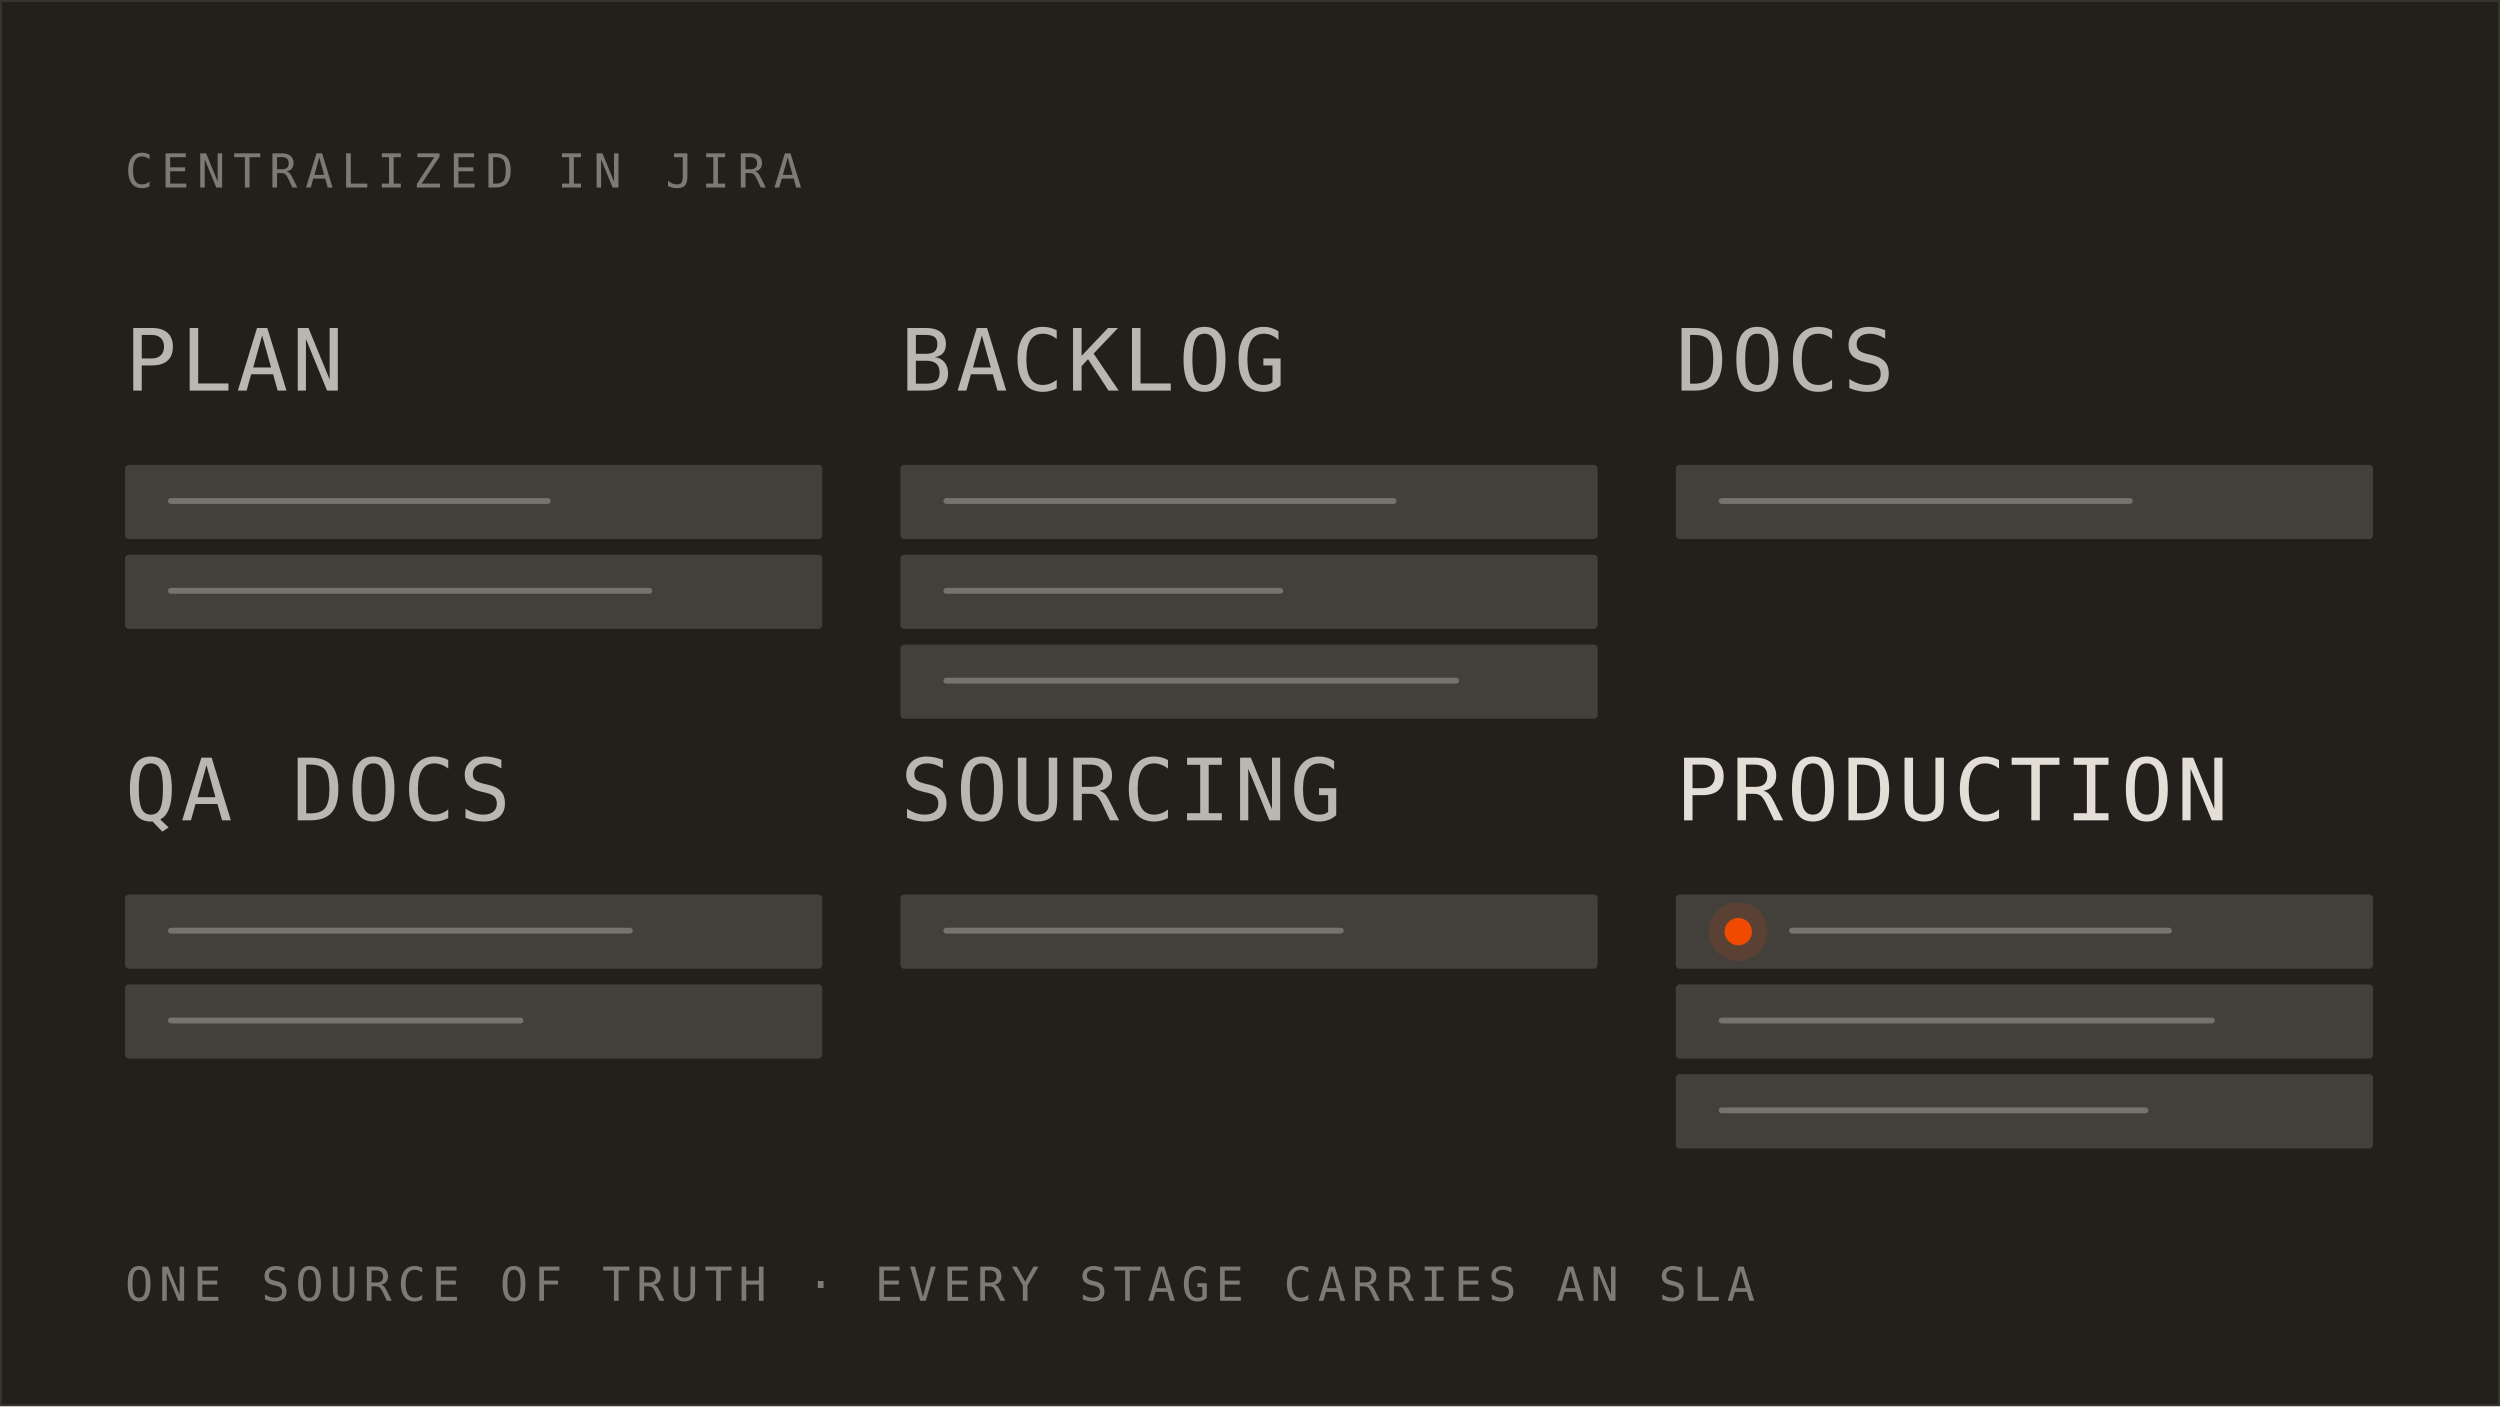
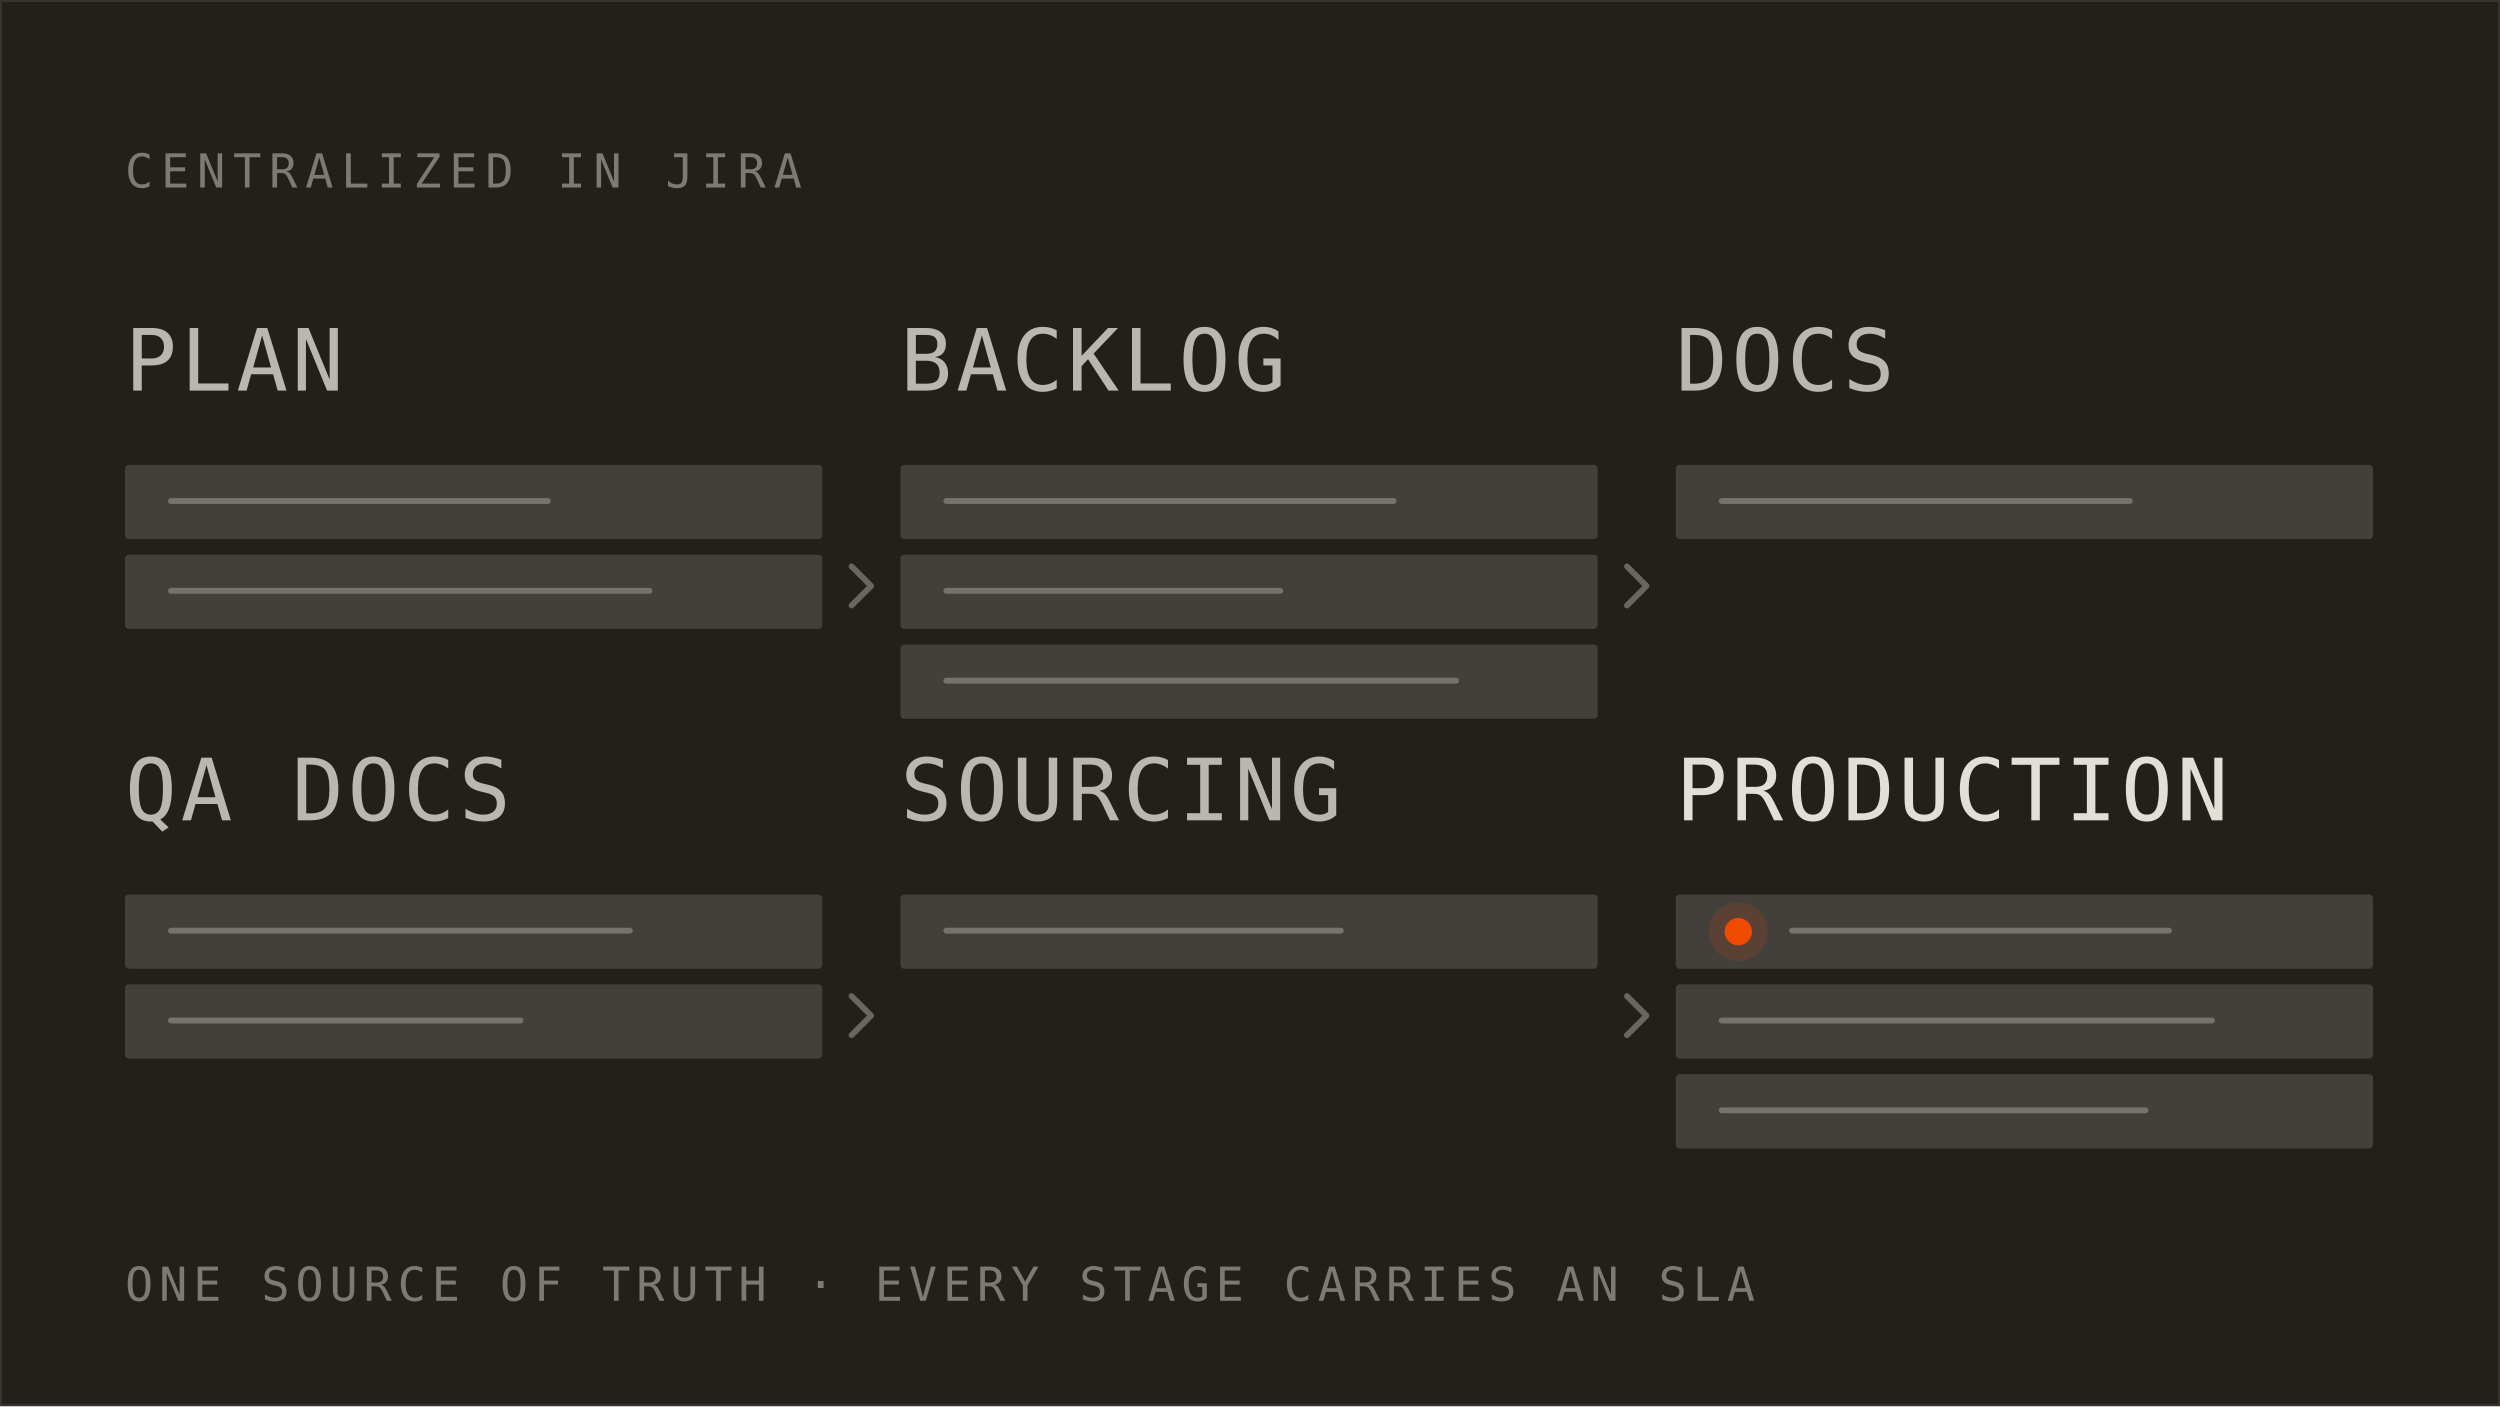
<svg xmlns="http://www.w3.org/2000/svg" width="1280" height="720" viewBox="0 0 1280 720">
  <rect width="1280" height="720" fill="#23201b" />
  <rect x="0.5" y="0.5" width="1279" height="719" fill="none" stroke="#ece8e1" stroke-opacity="0.10" />
  <text x="64" y="96" font-family="'IBM Plex Mono', ui-monospace, 'DejaVu Sans Mono', monospace" font-size="24" letter-spacing="4" fill="#ece8e1" fill-opacity="0.45">CENTRALIZED IN JIRA</text>
  <g font-family="'IBM Plex Mono', ui-monospace, 'DejaVu Sans Mono', monospace" font-size="44" letter-spacing="2" fill="#ece8e1" fill-opacity="0.75">
    <text x="64" y="200">PLAN</text>
    <text x="461" y="200">BACKLOG</text>
    <text x="858" y="200">DOCS</text>
  </g>
  <g fill="#ece8e1" fill-opacity="0.16">
    <rect x="64" y="238" width="357" height="38" rx="2" />
    <rect x="64" y="284" width="357" height="38" rx="2" />
    <rect x="461" y="238" width="357" height="38" rx="2" />
    <rect x="461" y="284" width="357" height="38" rx="2" />
    <rect x="461" y="330" width="357" height="38" rx="2" />
    <rect x="858" y="238" width="357" height="38" rx="2" />
  </g>
  <g fill="#ece8e1" fill-opacity="0.3">
    <rect x="86" y="255" width="196" height="3" rx="1.5" />
    <rect x="86" y="301" width="248" height="3" rx="1.5" />
    <rect x="483" y="255" width="232" height="3" rx="1.5" />
    <rect x="483" y="301" width="174" height="3" rx="1.5" />
    <rect x="483" y="347" width="264" height="3" rx="1.5" />
    <rect x="880" y="255" width="212" height="3" rx="1.5" />
  </g>
  <g font-family="'IBM Plex Mono', ui-monospace, 'DejaVu Sans Mono', monospace" font-size="44" letter-spacing="2" fill="#ece8e1">
    <text x="64" y="420" fill-opacity="0.75">QA DOCS</text>
    <text x="461" y="420" fill-opacity="0.75">SOURCING</text>
    <text x="858" y="420" fill-opacity="0.95">PRODUCTION</text>
  </g>
  <g fill="#ece8e1" fill-opacity="0.16">
    <rect x="64" y="458" width="357" height="38" rx="2" />
    <rect x="64" y="504" width="357" height="38" rx="2" />
    <rect x="461" y="458" width="357" height="38" rx="2" />
    <rect x="858" y="458" width="357" height="38" rx="2" />
    <rect x="858" y="504" width="357" height="38" rx="2" />
    <rect x="858" y="550" width="357" height="38" rx="2" />
  </g>
  <g fill="#ece8e1" fill-opacity="0.3">
    <rect x="86" y="475" width="238" height="3" rx="1.5" />
    <rect x="86" y="521" width="182" height="3" rx="1.5" />
    <rect x="483" y="475" width="205" height="3" rx="1.5" />
    <rect x="916" y="475" width="196" height="3" rx="1.5" />
    <rect x="880" y="521" width="254" height="3" rx="1.5" />
    <rect x="880" y="567" width="220" height="3" rx="1.5" />
  </g>
+   <g fill="none" stroke="#ece8e1" stroke-opacity="0.35" stroke-width="3" stroke-linecap="round" stroke-linejoin="round">
+     <path d="M436,290 L446,300 L436,310" />
+     <path d="M833,290 L843,300 L833,310" />
+     <path d="M436,510 L446,520 L436,530" />
+     <path d="M833,510 L843,520 L833,530" />
+   </g>
  <circle cx="890" cy="477" r="15" fill="#f04a00" fill-opacity="0.14" />
  <circle cx="890" cy="477" r="7" fill="#f04a00" />
  <text x="64" y="666" font-family="'IBM Plex Mono', ui-monospace, 'DejaVu Sans Mono', monospace" font-size="24" letter-spacing="3" fill="#ece8e1" fill-opacity="0.45">ONE SOURCE OF TRUTH · EVERY STAGE CARRIES AN SLA</text>
</svg>
